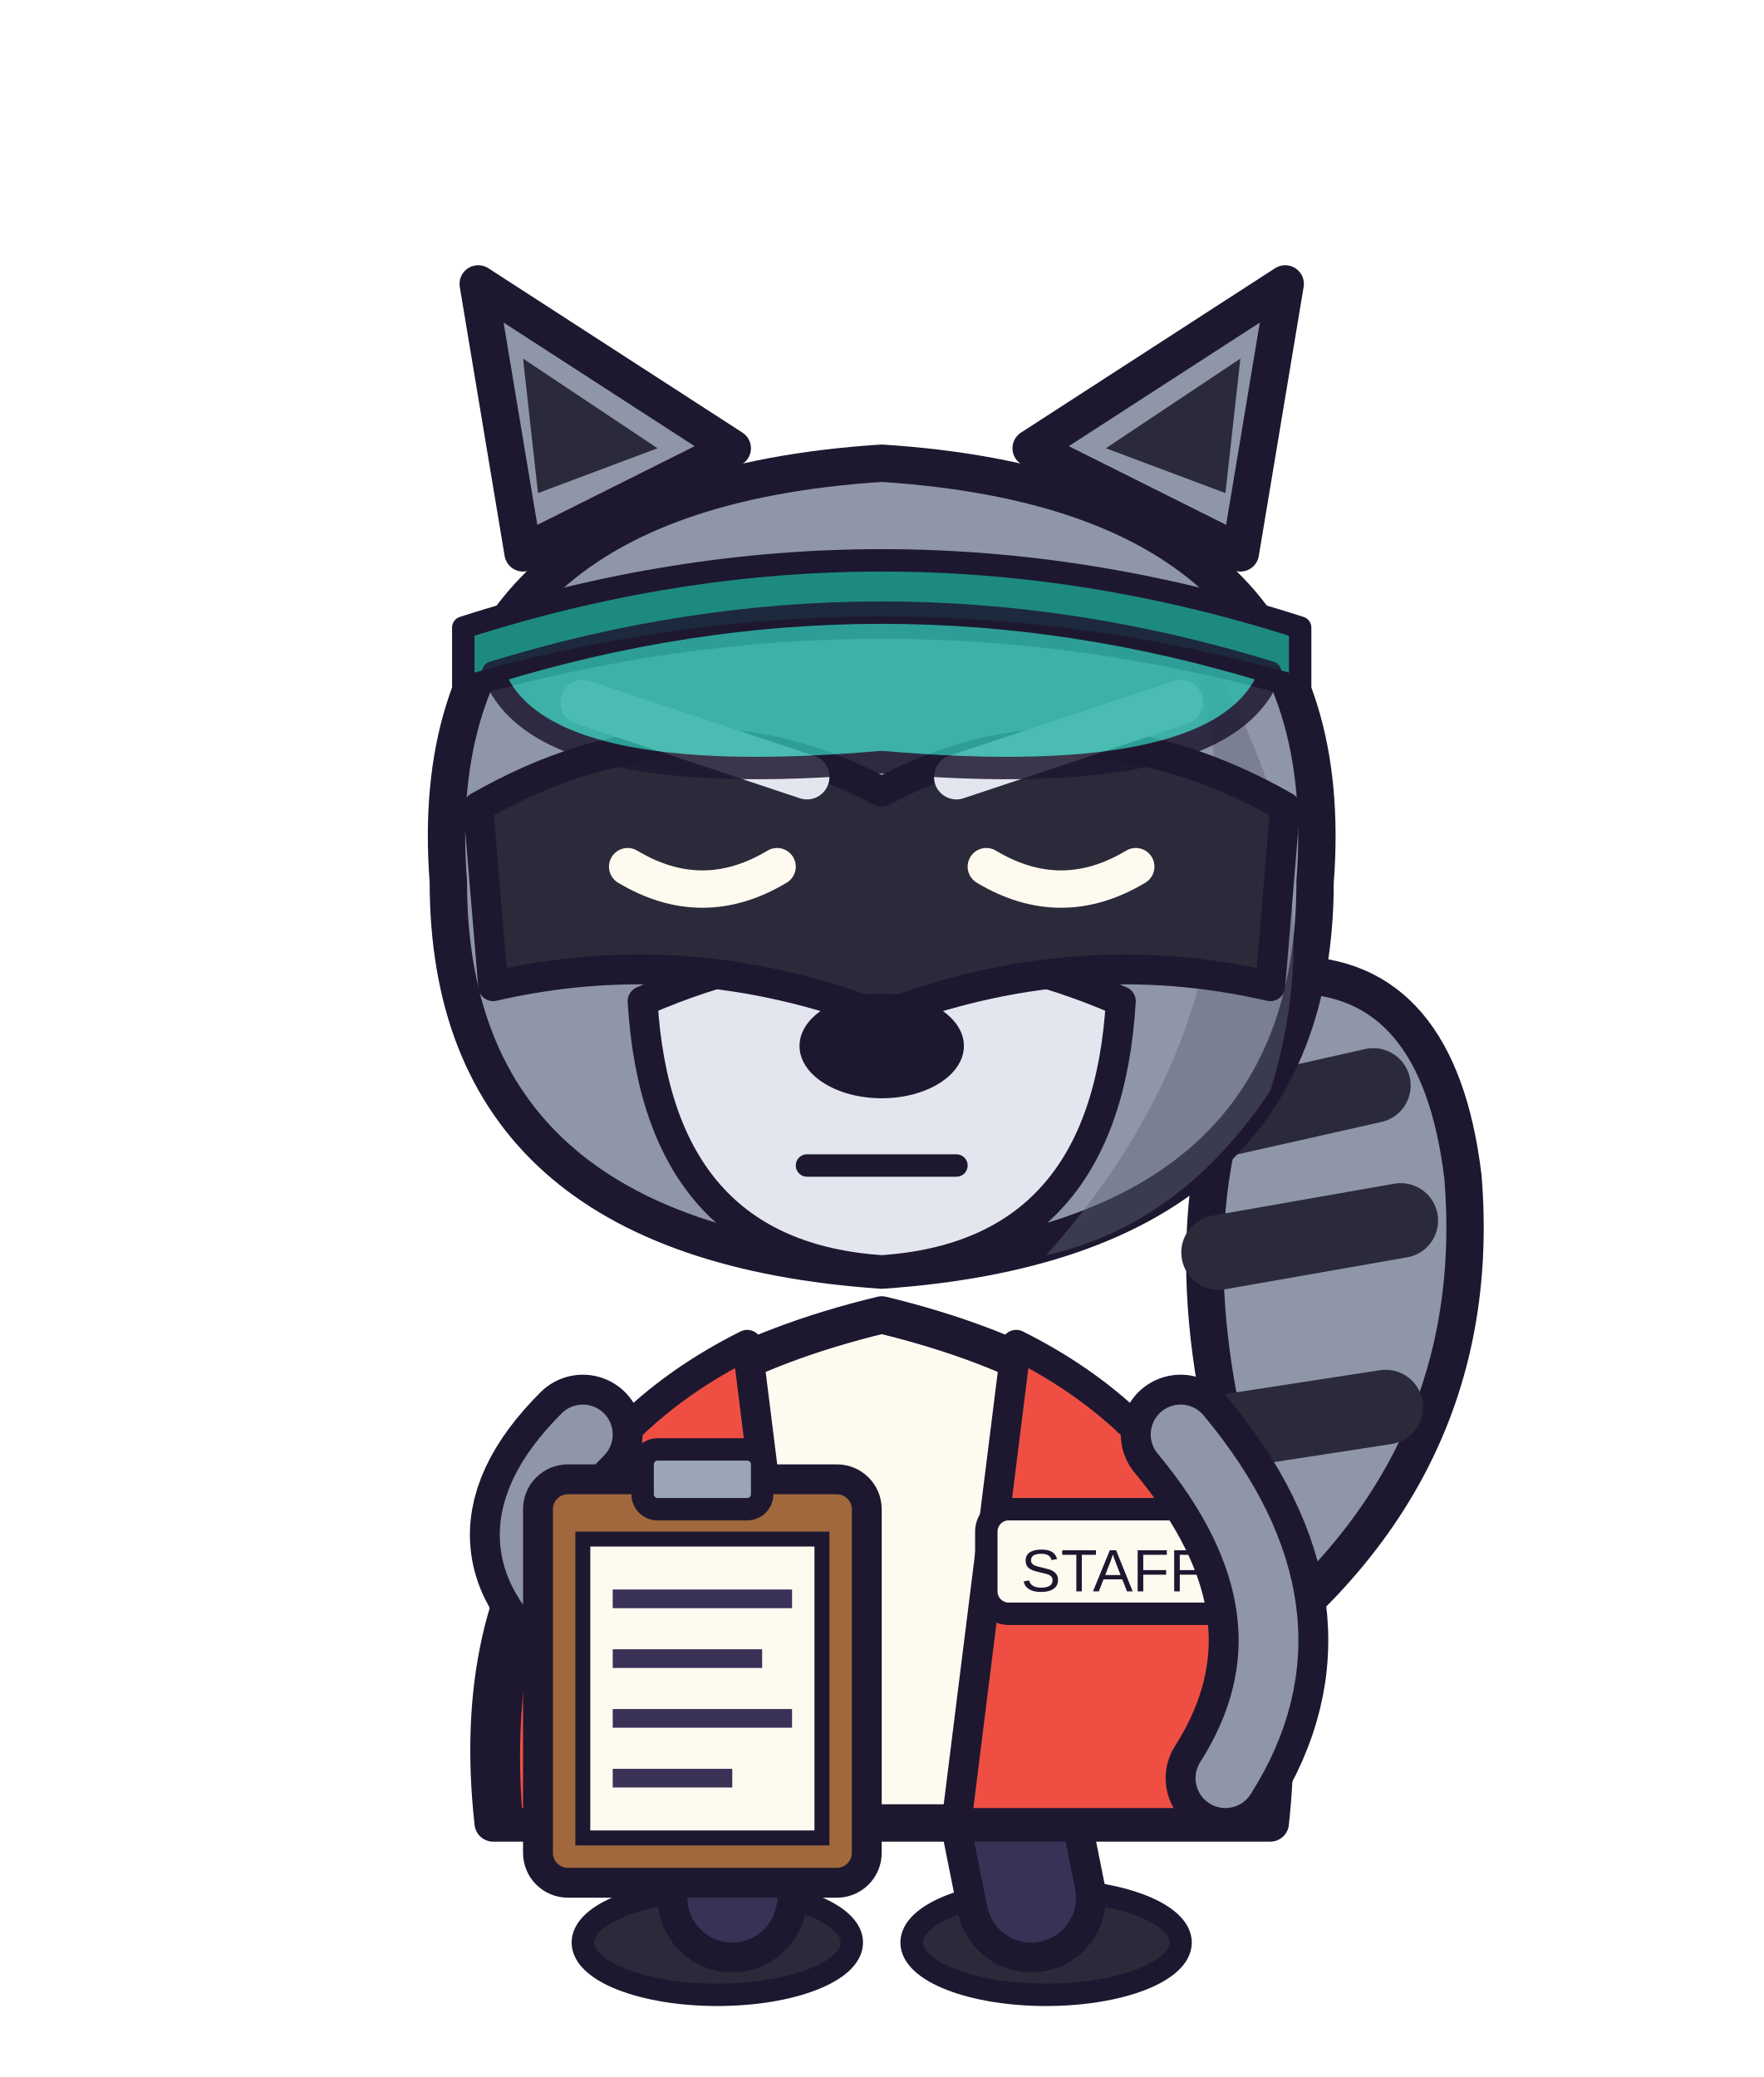
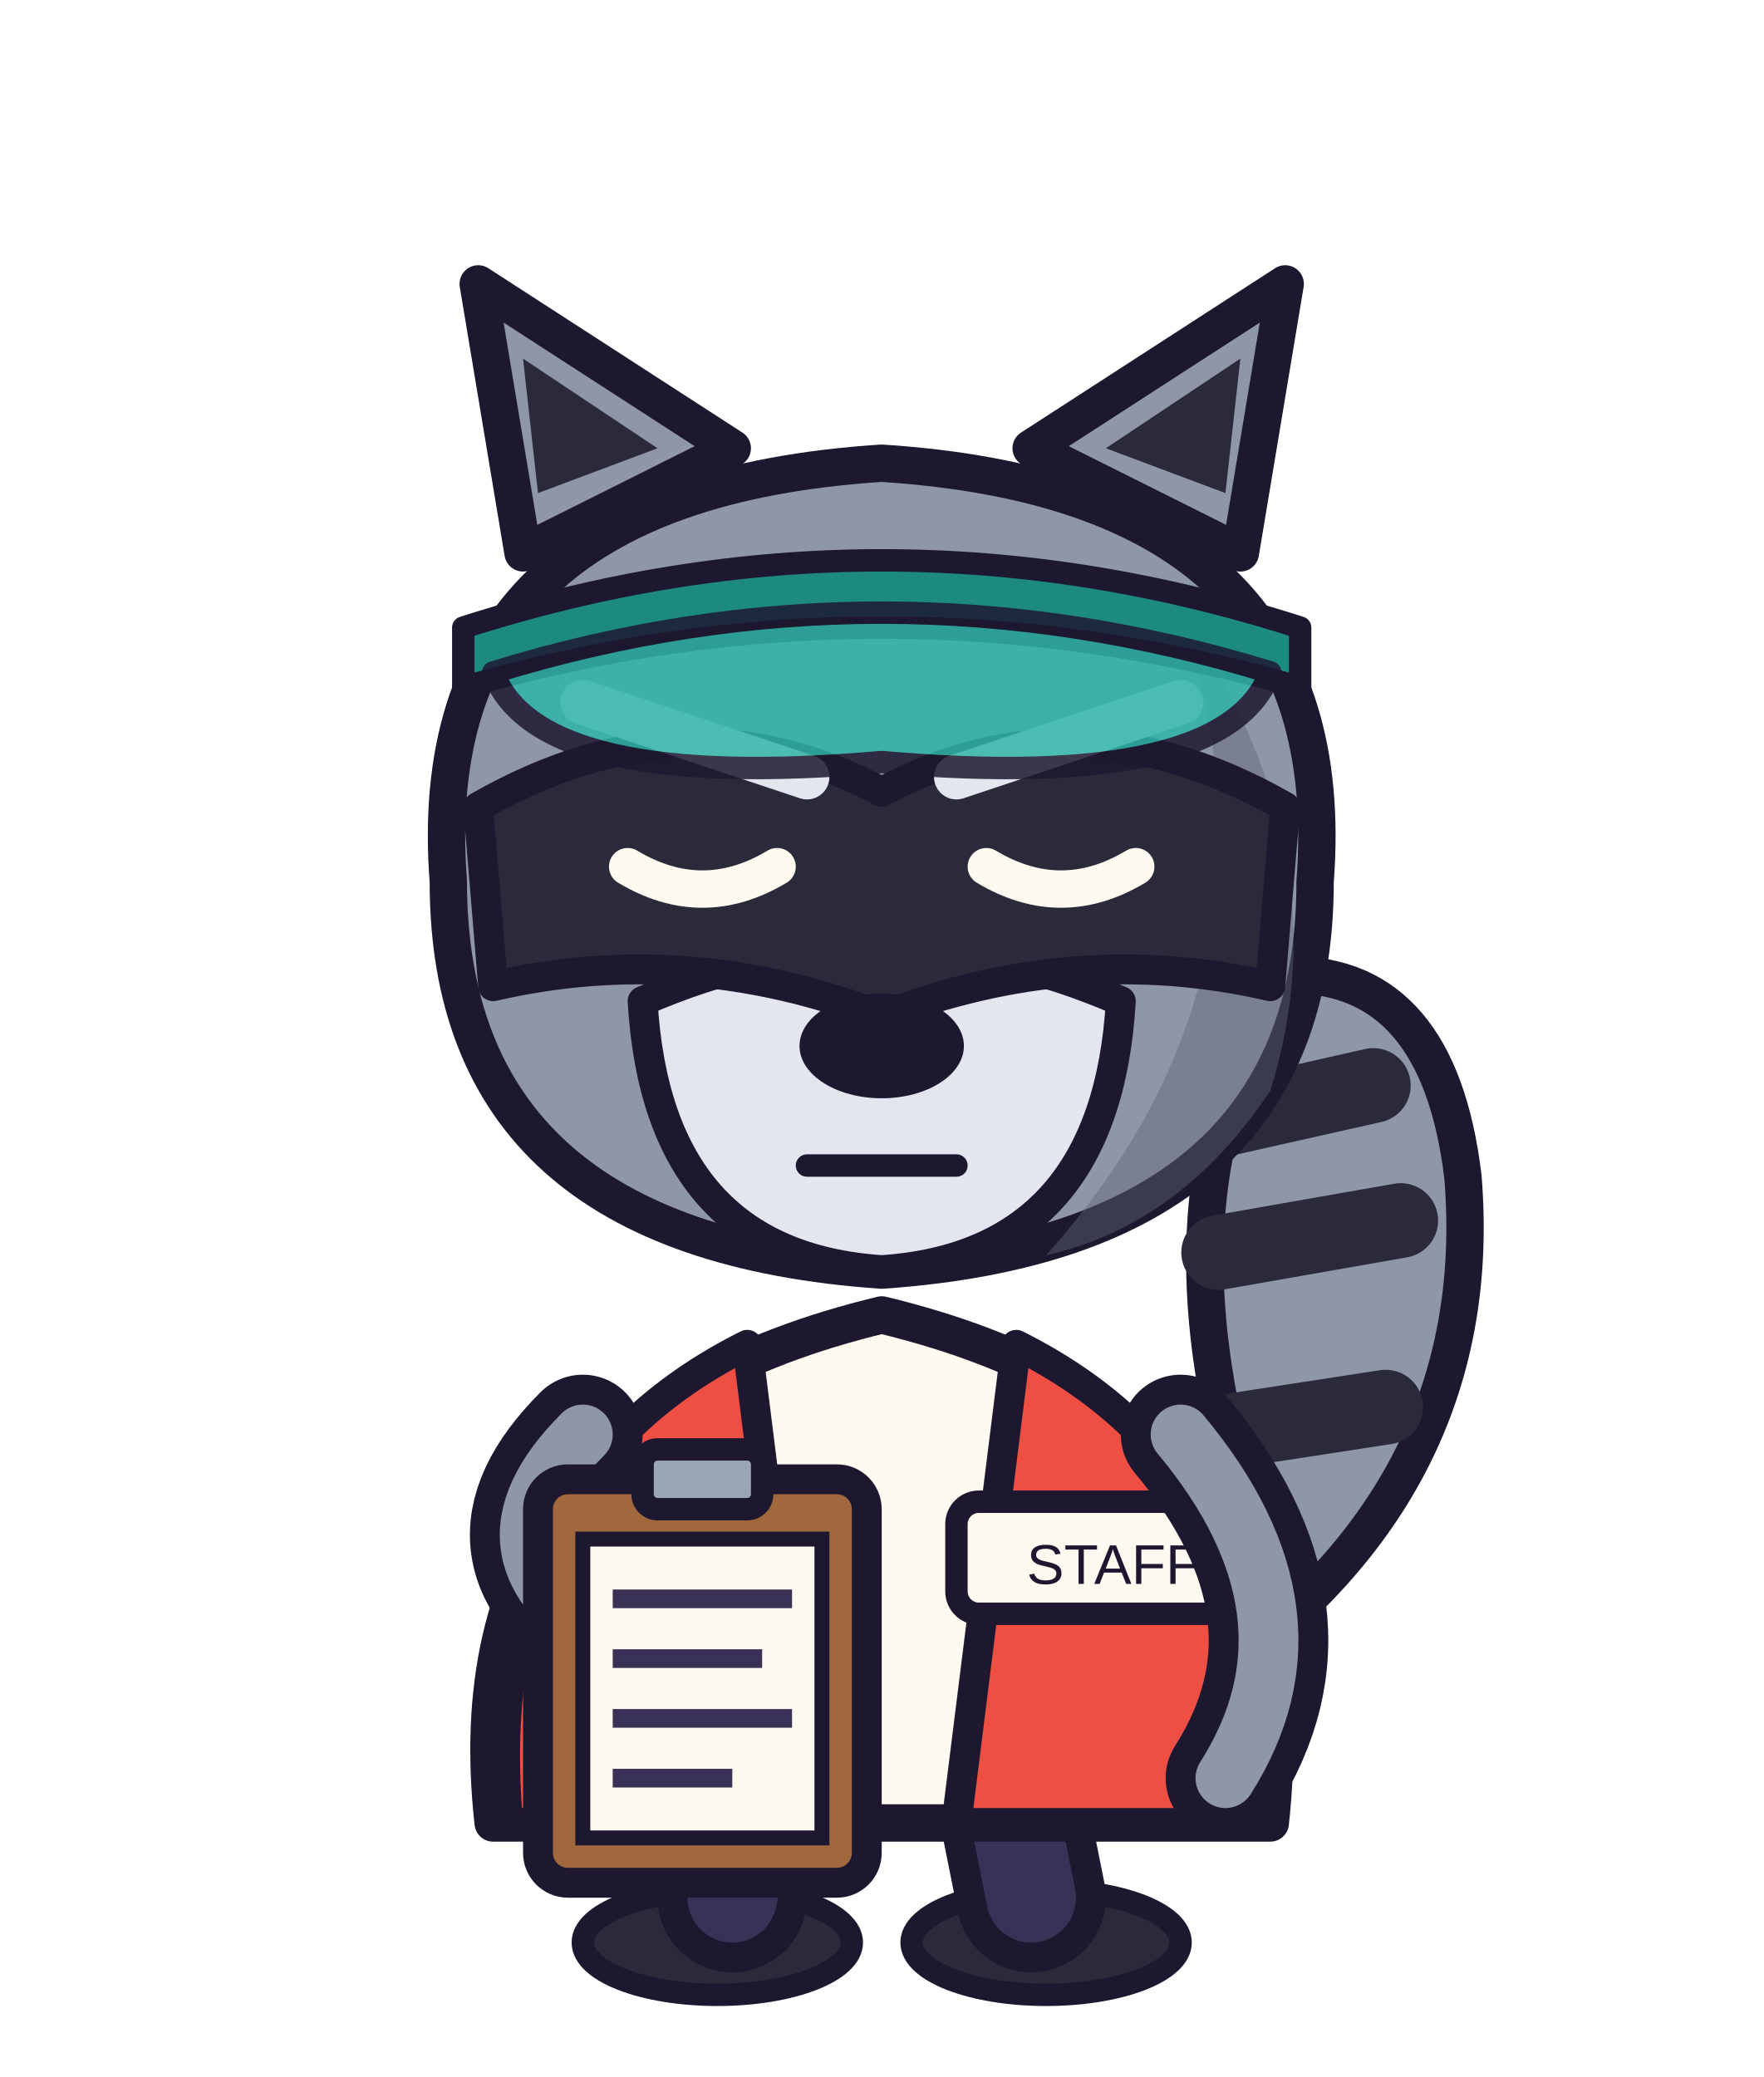
<svg xmlns="http://www.w3.org/2000/svg" viewBox="-8 -8 236 278" width="236" height="278">
  <g>
    <g transform="rotate(-24 160 210)">
      <path d="M150 214 Q196 206 210 166 Q218 140 200 132 Q176 146 168 180 Q160 200 150 214 Z" fill="#8f96a8" stroke="#1d1830" stroke-width="5" stroke-linejoin="round" stroke-linecap="round" />
      <path d="M204 150 L184 146 M200 168 L176 162 M188 190 L166 184" stroke="#2b2a3a" stroke-width="10" stroke-linecap="round" />
    </g>
    <ellipse cx="88" cy="252" rx="18" ry="7" fill="#2b2a3a" stroke="#1d1830" stroke-width="3" stroke-linejoin="round" stroke-linecap="round" />
    <ellipse cx="132" cy="252" rx="18" ry="7" fill="#2b2a3a" stroke="#1d1830" stroke-width="3" stroke-linejoin="round" stroke-linecap="round" />
    <g>
      <path d="M94 226 L90 246" fill="none" stroke="#1d1830" stroke-width="20" stroke-linecap="round" stroke-linejoin="round" />
      <path d="M94 226 L90 246" fill="none" stroke="#3a3157" stroke-width="12" stroke-linecap="round" stroke-linejoin="round" />
    </g>
    <g>
      <path d="M126 226 L130 246" fill="none" stroke="#1d1830" stroke-width="20" stroke-linecap="round" stroke-linejoin="round" />
      <path d="M126 226 L130 246" fill="none" stroke="#3a3157" stroke-width="12" stroke-linecap="round" stroke-linejoin="round" />
    </g>
    <path d="M58 236 Q52 182 110 168 Q168 182 162 236 Z" fill="#fffaf0" stroke="#1d1830" stroke-width="5" stroke-linejoin="round" stroke-linecap="round" />
    <path d="M60 236 Q56 190 92 172 L100 236 Z" fill="#ef4f43" stroke="#1d1830" stroke-width="4" stroke-linejoin="round" stroke-linecap="round" />
    <path d="M160 236 Q164 190 128 172 L120 236 Z" fill="#ef4f43" stroke="#1d1830" stroke-width="4" stroke-linejoin="round" stroke-linecap="round" />
-     <rect x="124" y="194" width="34" height="14" rx="3" fill="#fffaf0" stroke="#1d1830" stroke-width="3" stroke-linejoin="round" stroke-linecap="round" />
-     <text x="141" y="205" text-anchor="middle" font-size="8" font-family="Arial Black, Arial, sans-serif" fill="#1d1830">STAFF</text>
+     <rect x="120" y="193" width="42" height="15" rx="3" fill="#fffaf0" stroke="#1d1830" stroke-width="3" stroke-linejoin="round" stroke-linecap="round" />
+     <text x="141" y="204" text-anchor="middle" font-size="7.5" font-family="Arial Black, Arial, sans-serif" fill="#1d1830">STAFF</text>
    <g>
      <path d="M150 184 Q170 208 156 230" fill="none" stroke="#1d1830" stroke-width="16" stroke-linecap="round" stroke-linejoin="round" />
      <path d="M150 184 Q170 208 156 230" fill="none" stroke="#8f96a8" stroke-width="8" stroke-linecap="round" stroke-linejoin="round" />
    </g>
    <g>
      <path d="M70 184 Q54 200 74 212" fill="none" stroke="#1d1830" stroke-width="16" stroke-linecap="round" stroke-linejoin="round" />
      <path d="M70 184 Q54 200 74 212" fill="none" stroke="#8f96a8" stroke-width="8" stroke-linecap="round" stroke-linejoin="round" />
    </g>
    <rect x="64" y="190" width="44" height="54" rx="4" fill="#a0683c" stroke="#1d1830" stroke-width="4" stroke-linejoin="round" stroke-linecap="round" />
    <rect x="70" y="198" width="32" height="40" fill="#fffaf0" stroke="#1d1830" stroke-width="2" />
    <path d="M74 206 L98 206 M74 214 L94 214 M74 222 L98 222 M74 230 L90 230" stroke="#3a3157" stroke-width="2.5" />
    <rect x="78" y="186" width="16" height="8" rx="2" fill="#9aa6b8" stroke="#1d1830" stroke-width="3" stroke-linejoin="round" stroke-linecap="round" />
    <path d="M62 66 L56 30 L90 52 Z M158 66 L164 30 L130 52 Z" fill="#8f96a8" stroke="#1d1830" stroke-width="5" stroke-linejoin="round" stroke-linecap="round" />
    <path d="M64 58 L62 40 L80 52 Z M156 58 L158 40 L140 52 Z" fill="#2b2a3a" />
    <path d="M52 110 Q48 58 110 54 Q172 58 168 110 Q168 158 110 162 Q52 158 52 110 Z" fill="#8f96a8" stroke="#1d1830" stroke-width="5" stroke-linejoin="round" stroke-linecap="round" />
    <path d="M150 74 Q172 106 162 138 Q150 156 132 160 Q166 122 150 74 Z" fill="#5f6578" opacity="0.45" />
    <path d="M78 126 Q110 112 142 126 Q140 160 110 162 Q80 160 78 126 Z" fill="#e3e6ee" stroke="#1d1830" stroke-width="4" stroke-linejoin="round" stroke-linecap="round" />
    <path d="M56 100 Q84 84 110 98 Q136 84 164 100 L162 124 Q136 118 110 128 Q84 118 58 124 Z" fill="#2b2a3a" stroke="#1d1830" stroke-width="4" stroke-linejoin="round" stroke-linecap="round" />
    <g fill="none" stroke="#fffaf0" stroke-width="5" stroke-linecap="round">
      <path d="M76 108 Q86 114 96 108" />
      <path d="M124 108 Q134 114 144 108" />
    </g>
    <path d="M70 86 L100 96 M120 96 L150 86" fill="none" stroke="#e3e6ee" stroke-width="6" stroke-linecap="round" />
    <ellipse cx="110" cy="132" rx="11" ry="7" fill="#1d1830" />
    <path d="M100 148 L120 148" fill="none" stroke="#1d1830" stroke-width="3" stroke-linejoin="round" stroke-linecap="round" />
    <path d="M54 76 Q110 58 166 76 L166 84 Q110 68 54 84 Z" fill="#1d8a80" stroke="#1d1830" stroke-width="3" stroke-linejoin="round" stroke-linecap="round" />
    <path d="M58 82 Q110 66 162 82 Q156 98 110 94 Q64 98 58 82 Z" fill="#2fb5a8" opacity="0.85" stroke="#1d1830" stroke-width="3" stroke-linejoin="round" stroke-linecap="round" />
  </g>
</svg>
